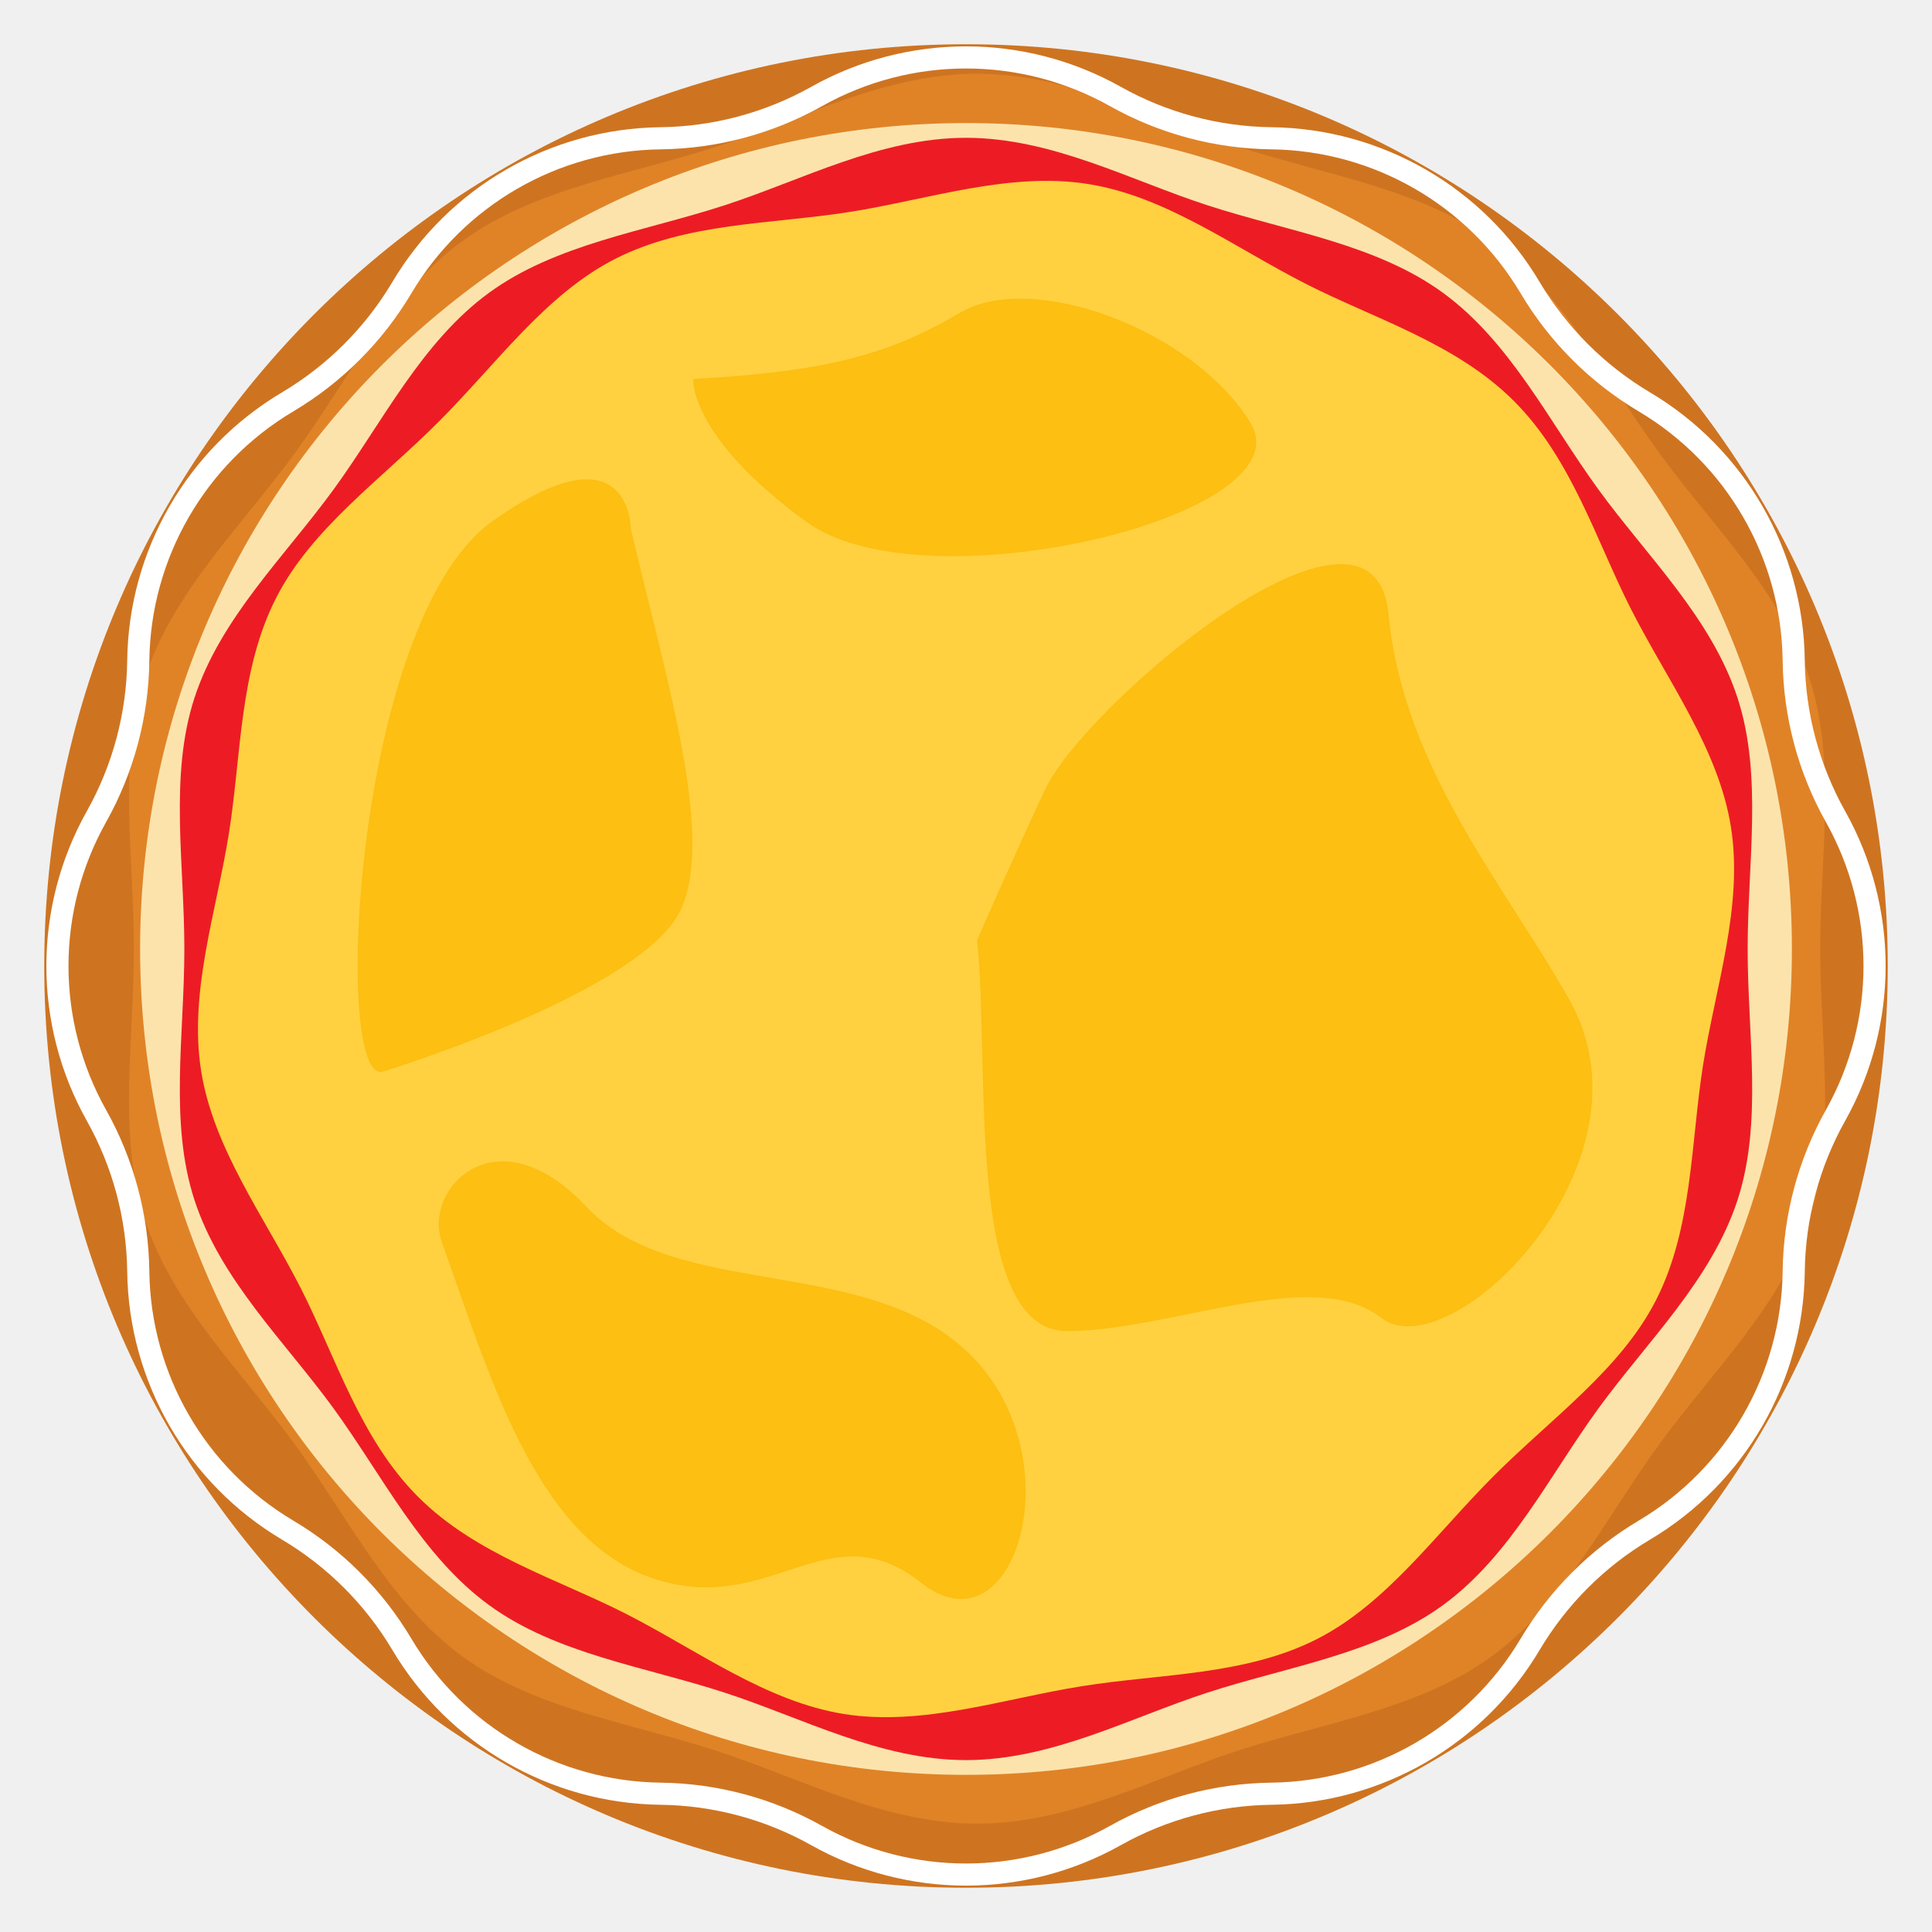
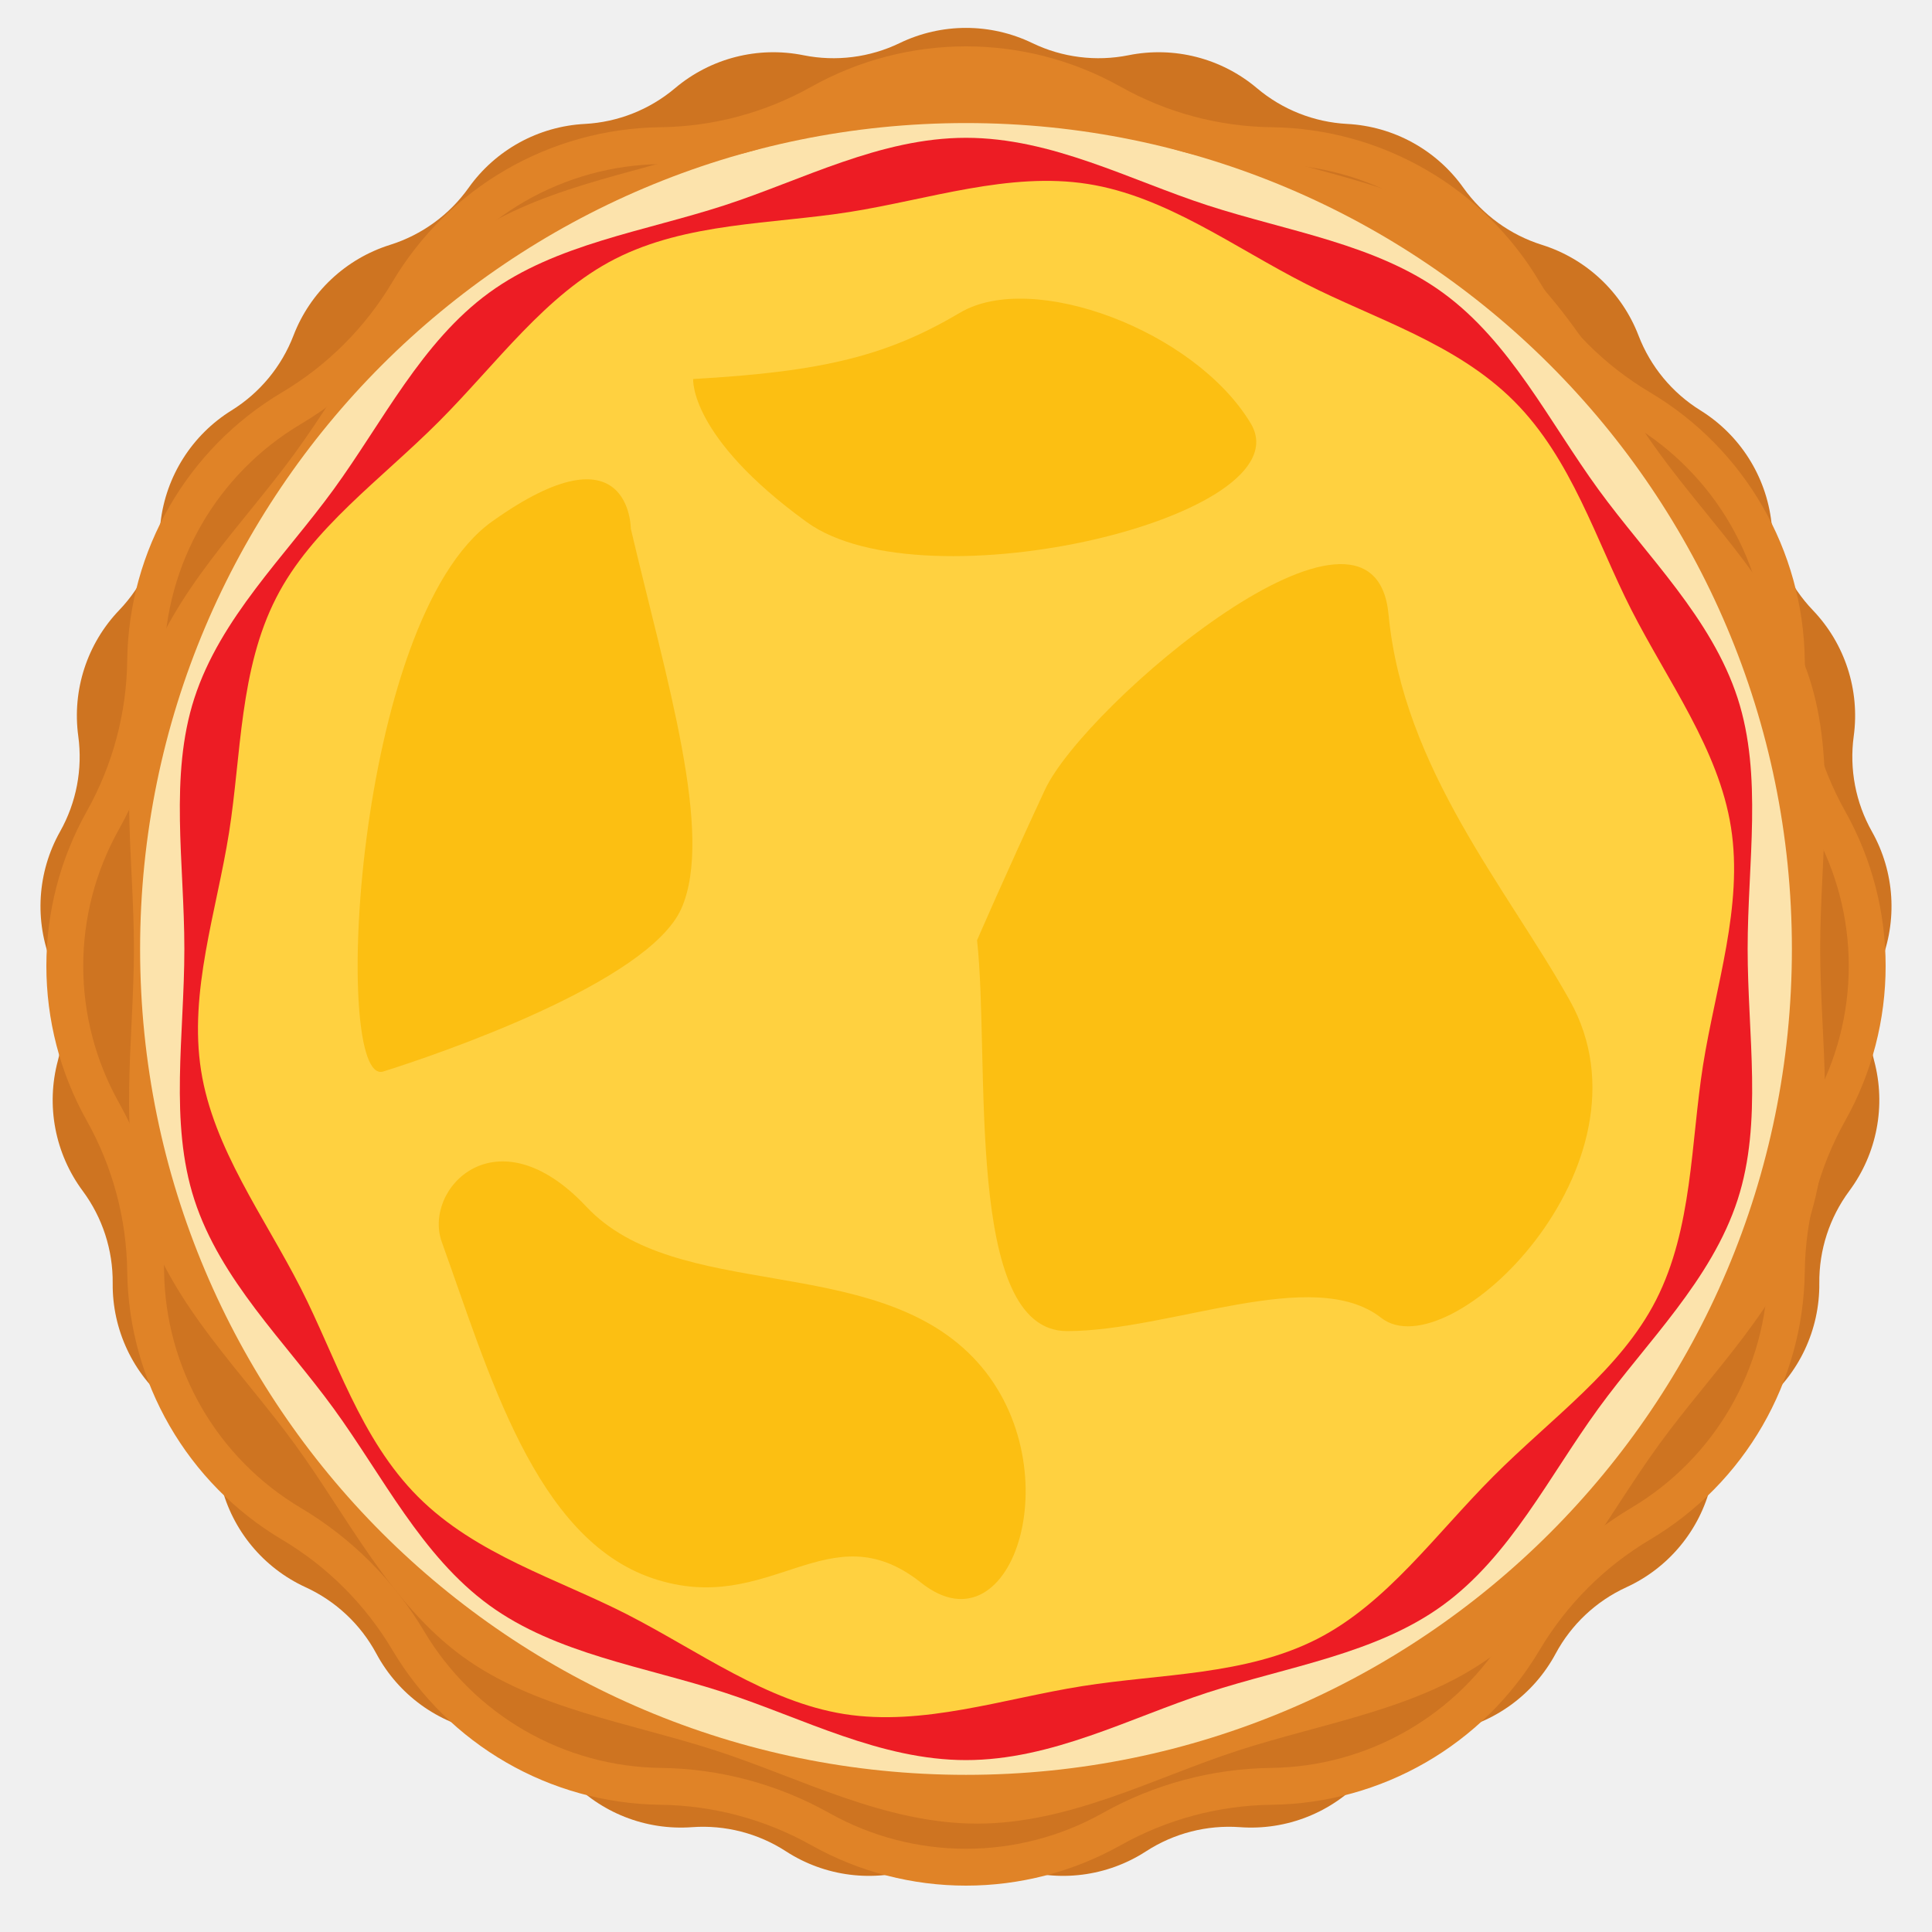
<svg xmlns="http://www.w3.org/2000/svg" width="524" height="524" viewBox="0 0 524 524" fill="none">
-   <path d="M512 262C512 123.929 400.071 12 262 12C123.929 12 12 123.929 12 262C12 400.071 123.929 512 262 512C400.071 512 512 400.071 512 262Z" fill="#CE7421" />
+   <path d="M244.027 11.678C255.382 6.196 268.618 6.196 279.973 11.678C288.089 15.597 297.263 16.756 306.098 14.979C318.46 12.492 331.28 15.784 340.915 23.918C347.801 29.732 356.399 33.136 365.398 33.612C377.99 34.278 389.589 40.654 396.898 50.929C402.122 58.273 409.603 63.708 418.201 66.407C430.232 70.183 439.881 79.244 444.405 91.014C447.639 99.426 453.533 106.551 461.19 111.303C471.904 117.953 478.996 129.129 480.451 141.654C481.491 150.606 485.428 158.972 491.663 165.48C500.386 174.585 504.476 187.173 502.771 199.667C501.552 208.596 503.285 217.679 507.705 225.533C513.89 236.521 514.721 249.731 509.962 261.408C506.561 269.754 505.98 278.982 508.309 287.689C511.567 299.87 509.086 312.872 501.573 322.998C496.203 330.236 493.346 339.03 493.436 348.042C493.562 360.651 487.926 372.627 478.131 380.567C471.13 386.242 466.175 394.049 464.021 402.8C461.008 415.044 452.57 425.243 441.108 430.497C432.916 434.253 426.175 440.583 421.913 448.523C415.949 459.633 405.24 467.413 392.831 469.652C383.962 471.252 375.859 475.707 369.756 482.338C361.217 491.615 348.91 496.488 336.334 495.57C327.346 494.914 318.39 497.214 310.829 502.119C300.251 508.981 287.119 510.64 275.166 506.624C266.623 503.754 257.377 503.754 248.834 506.624C236.881 510.64 223.749 508.981 213.171 502.119C205.61 497.214 196.654 494.914 187.666 495.57C175.09 496.488 162.783 491.615 154.244 482.338C148.141 475.707 140.038 471.252 131.169 469.652C118.76 467.413 108.051 459.633 102.087 448.523C97.825 440.583 91.084 434.253 82.892 430.497C71.43 425.243 62.992 415.044 59.979 402.8C57.825 394.049 52.87 386.242 45.869 380.567C36.074 372.627 30.438 360.651 30.564 348.042C30.654 339.03 27.797 330.236 22.427 322.998C14.914 312.872 12.433 299.87 15.691 287.689C18.02 278.982 17.439 269.754 14.038 261.408C9.279 249.731 10.11 236.521 16.295 225.533C20.715 217.679 22.448 208.596 21.229 199.667C19.524 187.173 23.614 174.585 32.337 165.48C38.572 158.972 42.509 150.606 43.549 141.654C45.004 129.129 52.096 117.953 62.81 111.303C70.467 106.551 76.361 99.426 79.595 91.014C84.119 79.244 93.768 70.183 105.799 66.407C114.397 63.708 121.878 58.273 127.102 50.929C134.411 40.654 146.01 34.278 158.602 33.612C167.601 33.136 176.199 29.732 183.085 23.918C192.72 15.784 205.54 12.492 217.902 14.979C226.737 16.756 235.911 15.597 244.027 11.678Z" fill="#CE7421" />
  <path d="M265 20C290.137 20 312.968 32.379 335.684 39.76C359.188 47.396 384.928 51.071 404.495 65.291C424.255 79.674 435.636 103.117 450.018 122.877C464.254 142.435 483.116 160.431 490.745 183.936C498.11 206.62 493.677 232.151 493.677 257.288C493.677 282.425 498.11 307.957 490.745 330.641C483.116 354.146 464.254 372.142 450.018 391.708C435.636 411.468 424.255 434.903 404.495 449.285C384.928 463.521 359.188 467.196 335.684 474.817C313.007 482.206 290.137 494.608 265 494.608C239.863 494.608 217.032 482.229 194.316 474.848C170.812 467.212 145.072 463.537 125.505 449.316C105.745 434.934 94.364 411.491 79.982 391.731C65.746 372.172 46.883 354.177 39.255 330.672C31.89 307.988 36.323 282.456 36.323 257.319C36.323 232.182 31.89 206.651 39.255 183.967C46.883 160.462 65.746 142.466 79.982 122.9C94.364 103.14 105.745 79.705 125.505 65.322C145.072 51.087 170.812 47.412 194.316 39.791C217.032 32.402 239.863 20 265 20Z" fill="#E08327" />
  <path d="M486 257.376C486 133.664 385.712 33.376 262 33.376C138.288 33.376 38 133.664 38 257.376C38 381.088 138.288 481.376 262 481.376C385.712 481.376 486 381.088 486 257.376Z" fill="#FCE3AC" />
  <path d="M262 37.376C285.304 37.376 306.504 48.872 327.536 55.696C349.32 62.776 373.184 66.176 391.32 79.384C409.64 92.712 420.2 114.44 433.528 132.76C446.728 150.904 464.216 167.584 471.288 189.376C478.112 210.4 474 234.072 474 257.376C474 280.68 478.112 304.352 471.288 325.376C464.208 347.168 446.728 363.856 433.528 381.992C420.192 400.312 409.64 422.04 391.32 435.376C373.2 448.576 349.32 451.976 327.536 459.056C306.504 465.88 285.304 477.376 262 477.376C238.696 477.376 217.496 465.88 196.464 459.056C174.68 451.976 150.816 448.576 132.68 435.368C114.36 422.04 103.8 400.312 90.472 381.992C77.272 363.848 59.784 347.168 52.712 325.376C45.888 304.352 50 280.68 50 257.376C50 234.072 45.888 210.4 52.712 189.376C59.792 167.584 77.272 150.896 90.472 132.76C103.808 114.44 114.36 92.712 132.68 79.376C150.816 66.176 174.68 62.776 196.464 55.696C217.496 48.872 238.696 37.376 262 37.376Z" fill="#ED1C24" />
  <path d="M410.608 108.768C426.328 124.488 432.872 146.56 442.44 165.36C452.368 184.84 466.16 203.24 469.48 224.392C472.84 245.76 465.28 267.592 461.896 288.928C458.552 310.088 459.08 333.152 449.136 352.64C439.536 371.448 420.768 384.64 405.032 400.408C389.296 416.176 376.072 434.912 357.264 444.512C337.776 454.456 314.704 453.928 293.552 457.312C272.184 460.696 250.352 468.256 229.016 464.896C207.864 461.536 189.464 447.776 170 437.816C151.2 428.216 129.128 421.704 113.408 405.984C97.688 390.264 91.144 368.192 81.576 349.392C71.648 329.912 57.856 311.512 54.536 290.36C51.176 268.992 58.736 247.16 62.12 225.824C65.464 204.664 64.936 181.6 74.92 162.112C84.52 143.304 103.288 130.112 119.024 114.344C134.76 98.576 147.984 79.84 166.792 70.24C186.28 60.296 209.352 60.824 230.504 57.48C251.872 54.096 273.704 46.536 295.04 49.896C316.192 53.216 334.592 67.008 354.072 76.936C372.816 86.504 394.888 93.048 410.608 108.768Z" fill="#FFD140" />
  <path d="M171.095 143.414C180.695 184.214 193.727 226.15 184.815 246.382C175.903 266.614 117.999 286.214 103.951 290.614C89.903 295.014 95.895 168.214 133.495 141.414C171.095 114.614 171.095 143.414 171.095 143.414Z" fill="#FCBF12" />
  <path d="M119.829 336.874C132.517 372.018 145.029 417.274 177.029 428.074C209.029 438.874 224.629 409.274 249.829 429.274C275.029 449.274 291.429 396.474 263.829 368.074C236.229 339.674 183.429 353.274 159.029 327.274C134.629 301.274 114.629 322.474 119.829 336.874Z" fill="#FCBF12" />
  <path d="M265 255.022C268.6 287.822 261.4 361.022 289.4 361.022C317.4 361.022 356.2 343.022 374.6 357.422C393 371.822 450.6 315.822 425.8 271.422C408.792 240.966 380.6 208.622 376.6 166.622C372.6 124.622 294.2 191.022 283.4 214.222C272.6 237.422 265 255.022 265 255.022Z" fill="#FCBF12" />
  <path d="M188.006 102.796C223.606 100.796 240.806 96.396 260.406 84.796C280.006 73.196 324.006 89.596 339.206 114.796C354.406 139.996 250.806 164.796 218.806 141.596C186.806 118.396 188.006 102.796 188.006 102.796Z" fill="#FCBF12" />
-   <path d="M179.157 37.505C193.997 37.321 208.553 33.421 221.497 26.16C246.655 12.048 277.345 12.048 302.504 26.16C315.447 33.421 330.003 37.321 344.843 37.505C373.687 37.862 400.265 53.208 414.997 78.009C422.576 90.768 433.232 101.424 445.991 109.003C470.792 123.735 486.138 150.313 486.495 179.157C486.679 193.997 490.579 208.553 497.84 221.496C511.952 246.655 511.952 277.345 497.84 302.504C490.579 315.447 486.679 330.003 486.495 344.843C486.138 373.687 470.792 400.265 445.991 414.997C433.232 422.576 422.576 433.232 414.997 445.991C400.265 470.792 373.687 486.138 344.843 486.495C330.003 486.679 315.447 490.579 302.504 497.84C277.345 511.952 246.655 511.952 221.496 497.84C208.553 490.579 193.997 486.679 179.157 486.495C150.313 486.138 123.735 470.792 109.003 445.991C101.424 433.232 90.768 422.576 78.009 414.997C53.208 400.265 37.862 373.687 37.505 344.843C37.321 330.003 33.421 315.447 26.16 302.504C12.048 277.345 12.048 246.655 26.16 221.497C33.421 208.553 37.321 193.997 37.505 179.157C37.862 150.313 53.208 123.735 78.009 109.003C90.768 101.424 101.424 90.768 109.003 78.009C123.735 53.208 150.313 37.862 179.157 37.505Z" stroke="white" stroke-width="6" />
+   <path d="M222.475 27.905C247.026 14.133 276.974 14.133 301.525 27.905C314.76 35.329 329.644 39.317 344.818 39.505C372.965 39.854 398.902 54.828 413.277 79.03C421.027 92.077 431.923 102.973 444.97 110.723C469.172 125.098 484.146 151.035 484.495 179.182C484.683 194.356 488.671 209.24 496.095 222.475C509.867 247.026 509.867 276.974 496.095 301.525C488.671 314.76 484.683 329.644 484.495 344.818C484.146 372.965 469.172 398.902 444.97 413.277C431.923 421.027 421.027 431.923 413.277 444.97C398.902 469.172 372.965 484.146 344.818 484.495C329.644 484.683 314.76 488.671 301.525 496.095C276.974 509.867 247.026 509.867 222.475 496.095C209.24 488.671 194.356 484.683 179.182 484.495C151.035 484.146 125.098 469.172 110.723 444.97C102.973 431.923 92.077 421.027 79.03 413.277C54.828 398.902 39.854 372.965 39.505 344.818C39.317 329.644 35.329 314.76 27.905 301.525C14.133 276.974 14.133 247.026 27.905 222.475C35.329 209.24 39.317 194.356 39.505 179.182C39.854 151.035 54.828 125.098 79.03 110.723C92.077 102.973 102.973 92.077 110.723 79.03C125.098 54.828 151.035 39.854 179.182 39.505C194.356 39.317 209.24 35.329 222.475 27.905Z" stroke="#E08327" stroke-width="10" />
</svg>
